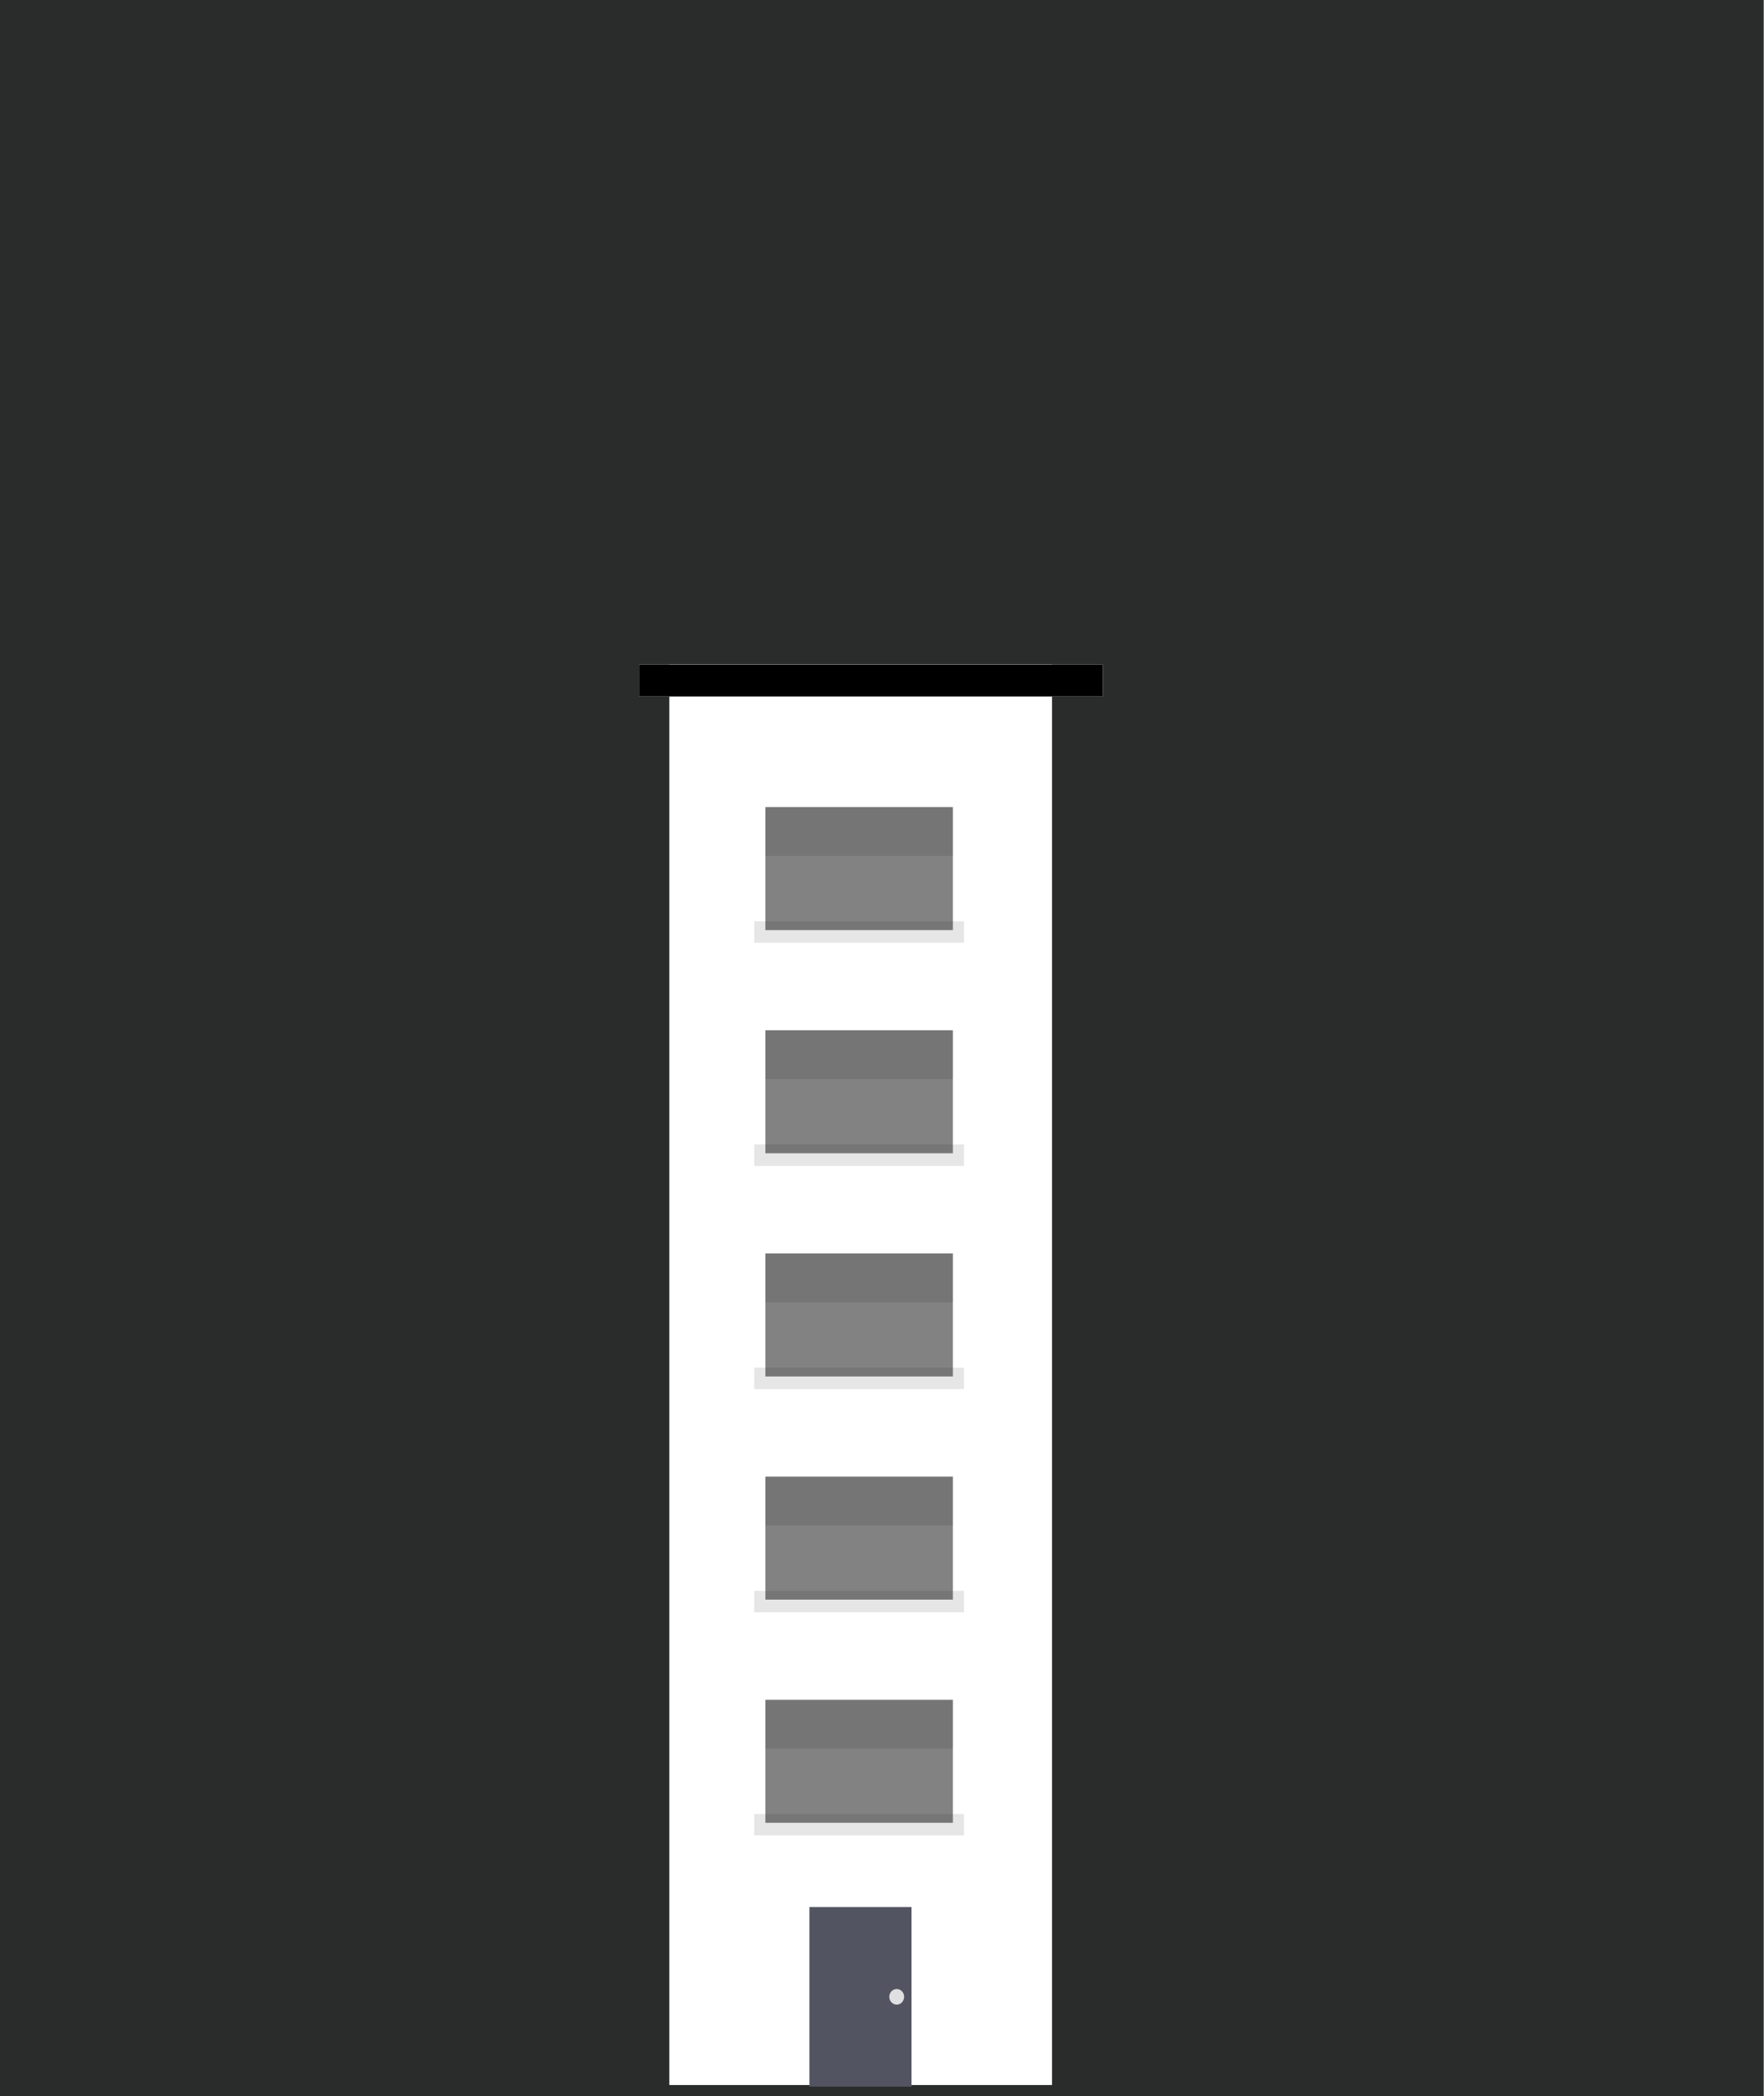
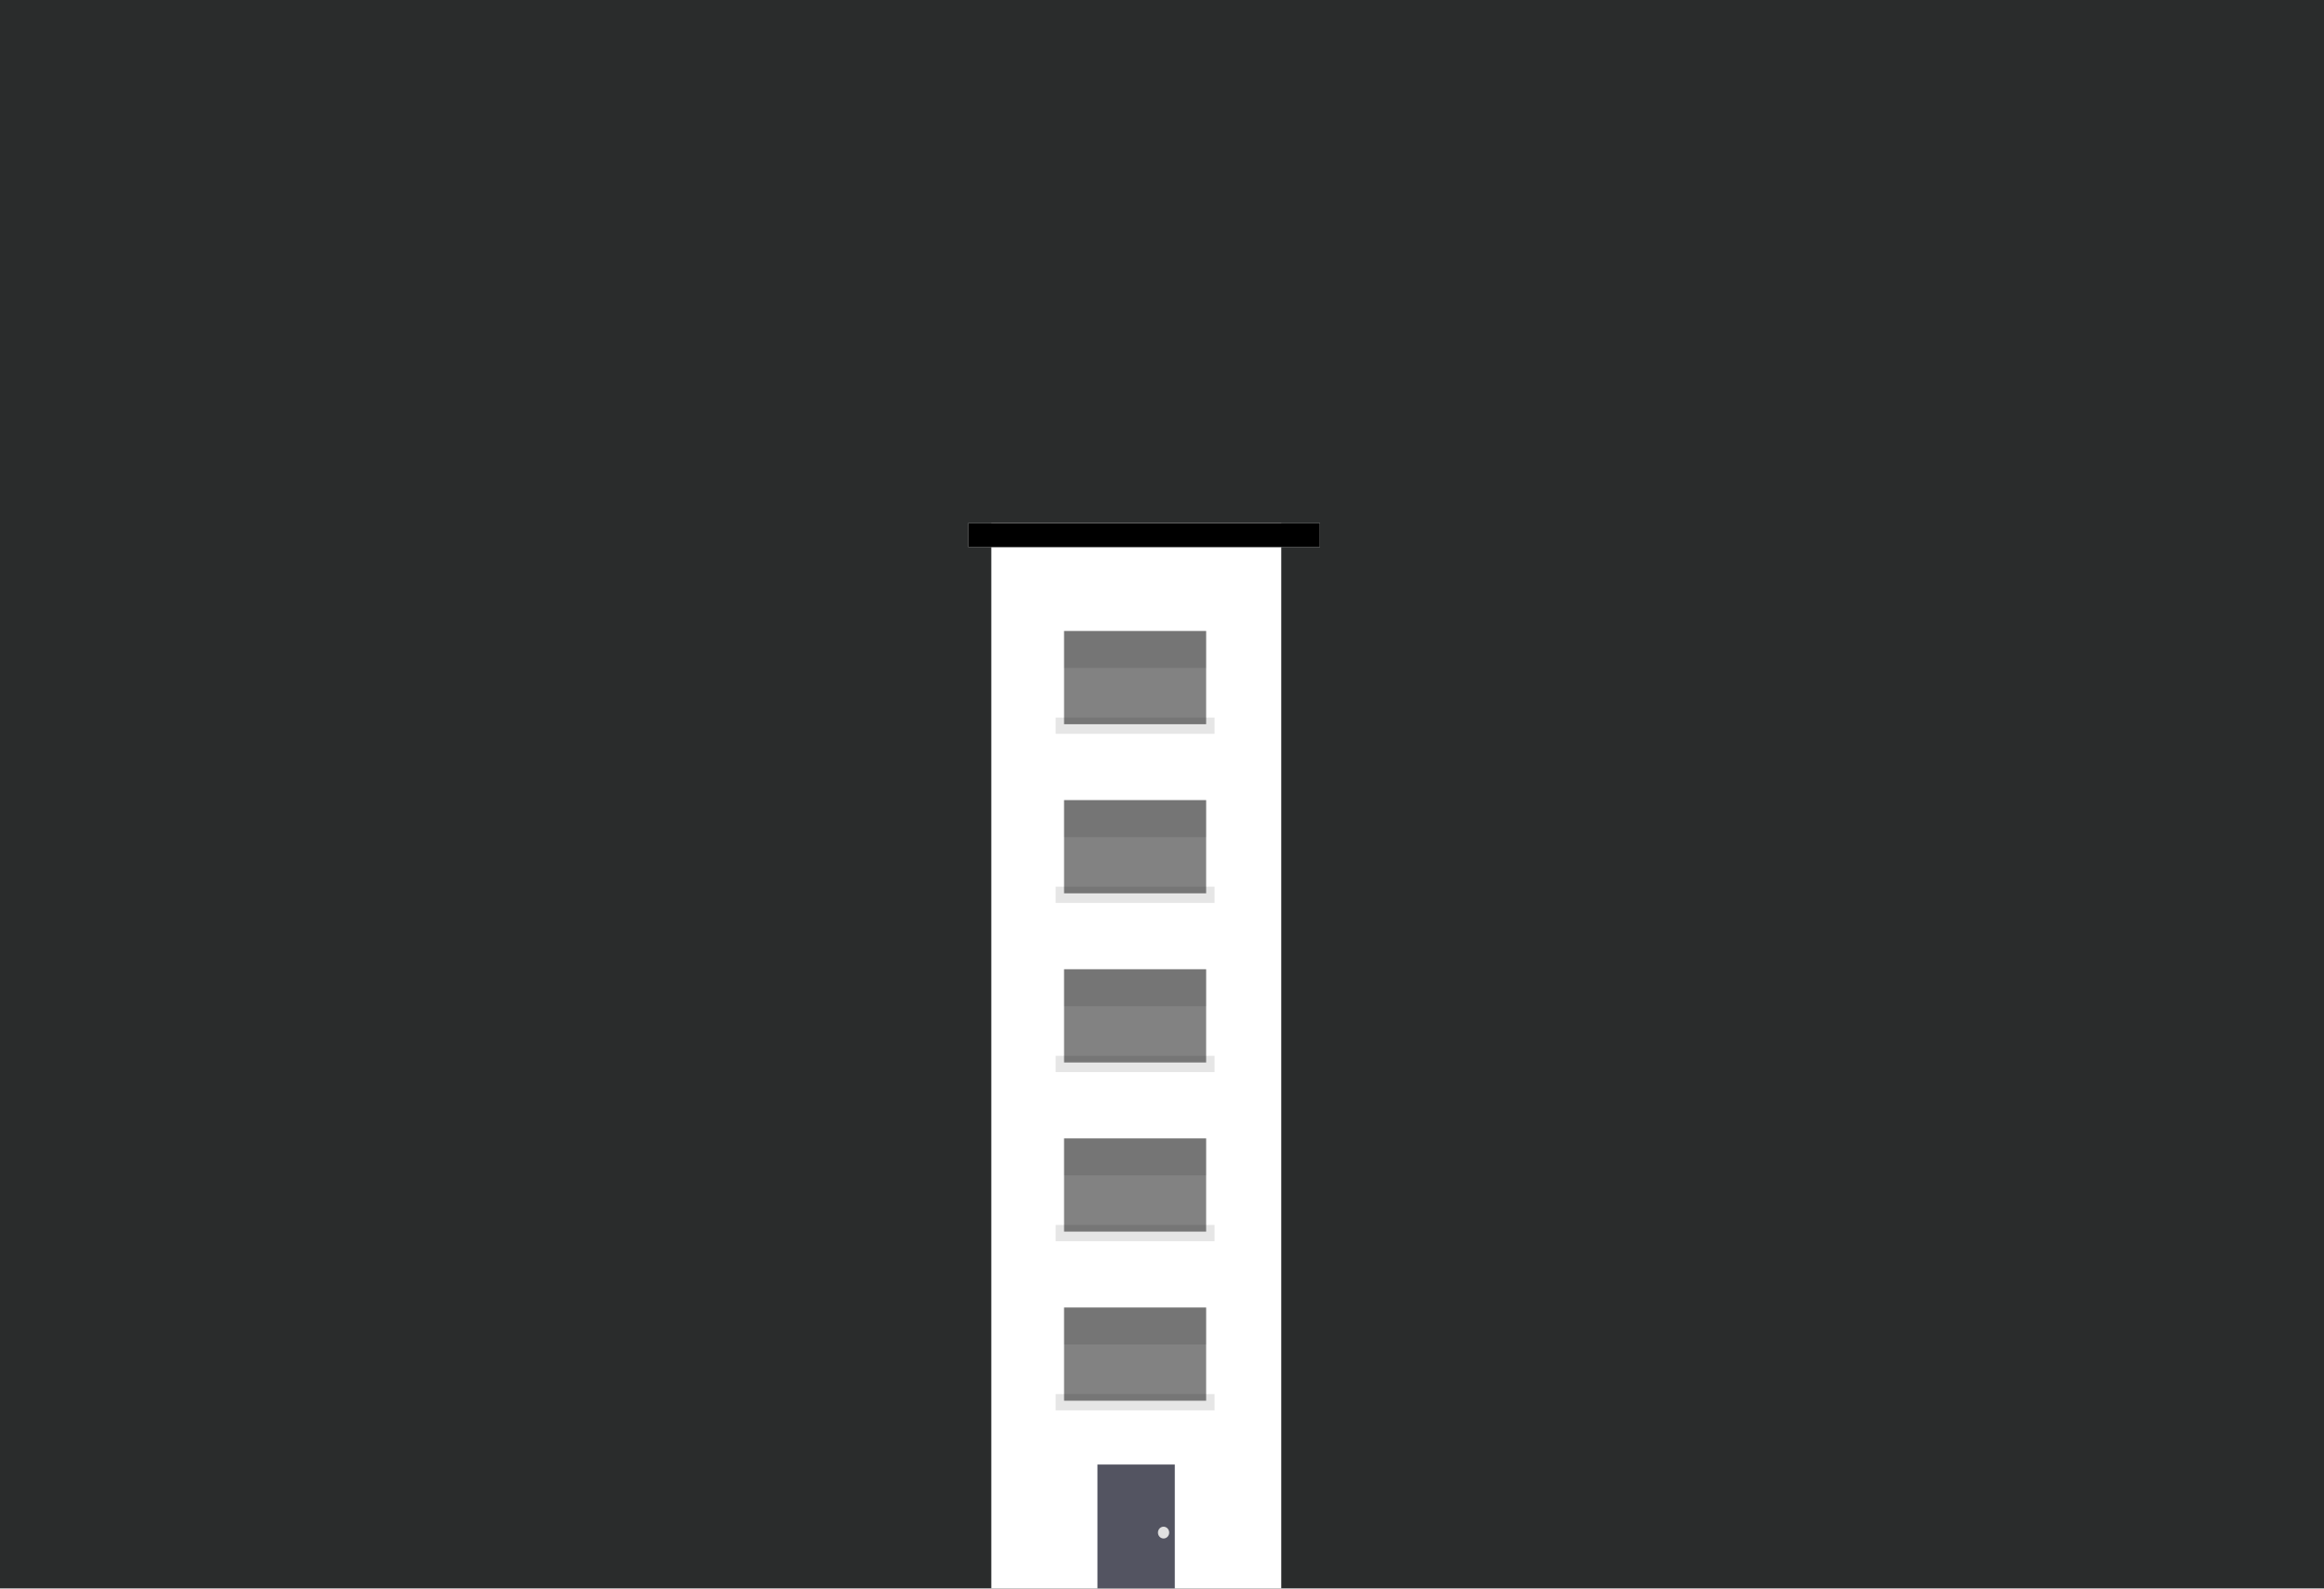
- <svg xmlns="http://www.w3.org/2000/svg" width="69" height="82" viewBox="0 0 69 82">
+ <svg xmlns="http://www.w3.org/2000/svg" width="120" height="82" viewBox="0 0 120 82">
  <defs>
    <clipPath id="clip-building-6">
-       <rect width="69" height="82" />
+       <rect width="120" height="82" />
    </clipPath>
  </defs>
  <g id="building-6" clip-path="url(#clip-building-6)">
-     <rect width="69" height="82" fill="#2a2c2c" />
-     <g id="Group_825" data-name="Group 825" transform="translate(45 20)">
+     <rect width="120" height="82" fill="#2a2c2c" />
+     <g id="Group_825" data-name="Group 825" transform="translate(70 21)">
      <g id="Group_780" data-name="Group 780" transform="translate(-20 6)">
        <g id="Group_826" data-name="Group 826" transform="translate(0)">
          <rect id="Rectangle_487" data-name="Rectangle 487" width="14.971" height="55.57" transform="translate(1.186)" fill="#fff" />
          <g id="Group_726" data-name="Group 726" transform="translate(4.507 5.575)">
            <rect id="Rectangle_332" data-name="Rectangle 332" width="8.208" height="0.84" transform="translate(0 4.468)" opacity="0.1" />
            <rect id="Rectangle_333" data-name="Rectangle 333" width="7.336" height="4.812" transform="translate(0.436 0)" fill="#060606" opacity="0.5" />
            <g id="Group_536" data-name="Group 536" transform="translate(0.436 0)" opacity="0.1">
              <rect id="Rectangle_335" data-name="Rectangle 335" width="7.336" height="1.909" />
            </g>
          </g>
          <g id="Group_727" data-name="Group 727" transform="translate(4.507 14.306)">
            <rect id="Rectangle_332-2" data-name="Rectangle 332" width="8.208" height="0.84" transform="translate(0 4.468)" opacity="0.1" />
            <rect id="Rectangle_333-2" data-name="Rectangle 333" width="7.336" height="4.812" transform="translate(0.436 0)" fill="#060606" opacity="0.5" />
            <g id="Group_536-2" data-name="Group 536" transform="translate(0.436 0)" opacity="0.1">
              <rect id="Rectangle_335-2" data-name="Rectangle 335" width="7.336" height="1.909" />
            </g>
          </g>
          <g id="Group_728" data-name="Group 728" transform="translate(4.507 23.038)">
            <rect id="Rectangle_332-3" data-name="Rectangle 332" width="8.208" height="0.84" transform="translate(0 4.468)" opacity="0.1" />
            <rect id="Rectangle_333-3" data-name="Rectangle 333" width="7.336" height="4.812" transform="translate(0.436 0)" fill="#060606" opacity="0.5" />
            <g id="Group_536-3" data-name="Group 536" transform="translate(0.436 0)" opacity="0.1">
              <rect id="Rectangle_335-3" data-name="Rectangle 335" width="7.336" height="1.909" />
            </g>
          </g>
          <g id="Group_729" data-name="Group 729" transform="translate(4.507 31.769)">
            <rect id="Rectangle_332-4" data-name="Rectangle 332" width="8.208" height="0.84" transform="translate(0 4.468)" opacity="0.1" />
            <rect id="Rectangle_333-4" data-name="Rectangle 333" width="7.336" height="4.812" transform="translate(0.436 0)" fill="#060606" opacity="0.5" />
            <g id="Group_536-4" data-name="Group 536" transform="translate(0.436 0)" opacity="0.1">
              <rect id="Rectangle_335-4" data-name="Rectangle 335" width="7.336" height="1.909" />
            </g>
          </g>
          <g id="Group_730" data-name="Group 730" transform="translate(4.507 40.5)">
            <rect id="Rectangle_332-5" data-name="Rectangle 332" width="8.208" height="0.84" transform="translate(0 4.468)" opacity="0.1" />
            <rect id="Rectangle_333-5" data-name="Rectangle 333" width="7.336" height="4.812" transform="translate(0.436 0)" fill="#060606" opacity="0.5" />
            <g id="Group_536-5" data-name="Group 536" transform="translate(0.436 0)" opacity="0.1">
              <rect id="Rectangle_335-5" data-name="Rectangle 335" width="7.336" height="1.909" />
            </g>
          </g>
          <g id="Rectangle_488" data-name="Rectangle 488" fill="#fff" stroke="#000" stroke-width="1">
            <rect width="18.148" height="1.247" stroke="none" />
            <rect x="0.5" y="0.5" width="17.148" height="0.247" fill="none" />
          </g>
          <g id="Group_731" data-name="Group 731" transform="translate(6.666 48.607)">
            <g id="Group_732" data-name="Group 732" transform="translate(0 0)">
              <rect id="Rectangle_331" data-name="Rectangle 331" width="3.995" height="7.027" fill="#535461" />
              <ellipse id="Ellipse_257" data-name="Ellipse 257" cx="0.29" cy="0.305" rx="0.29" ry="0.305" transform="translate(3.125 3.208)" fill="#e0e0e0" />
            </g>
          </g>
        </g>
      </g>
    </g>
  </g>
</svg>
